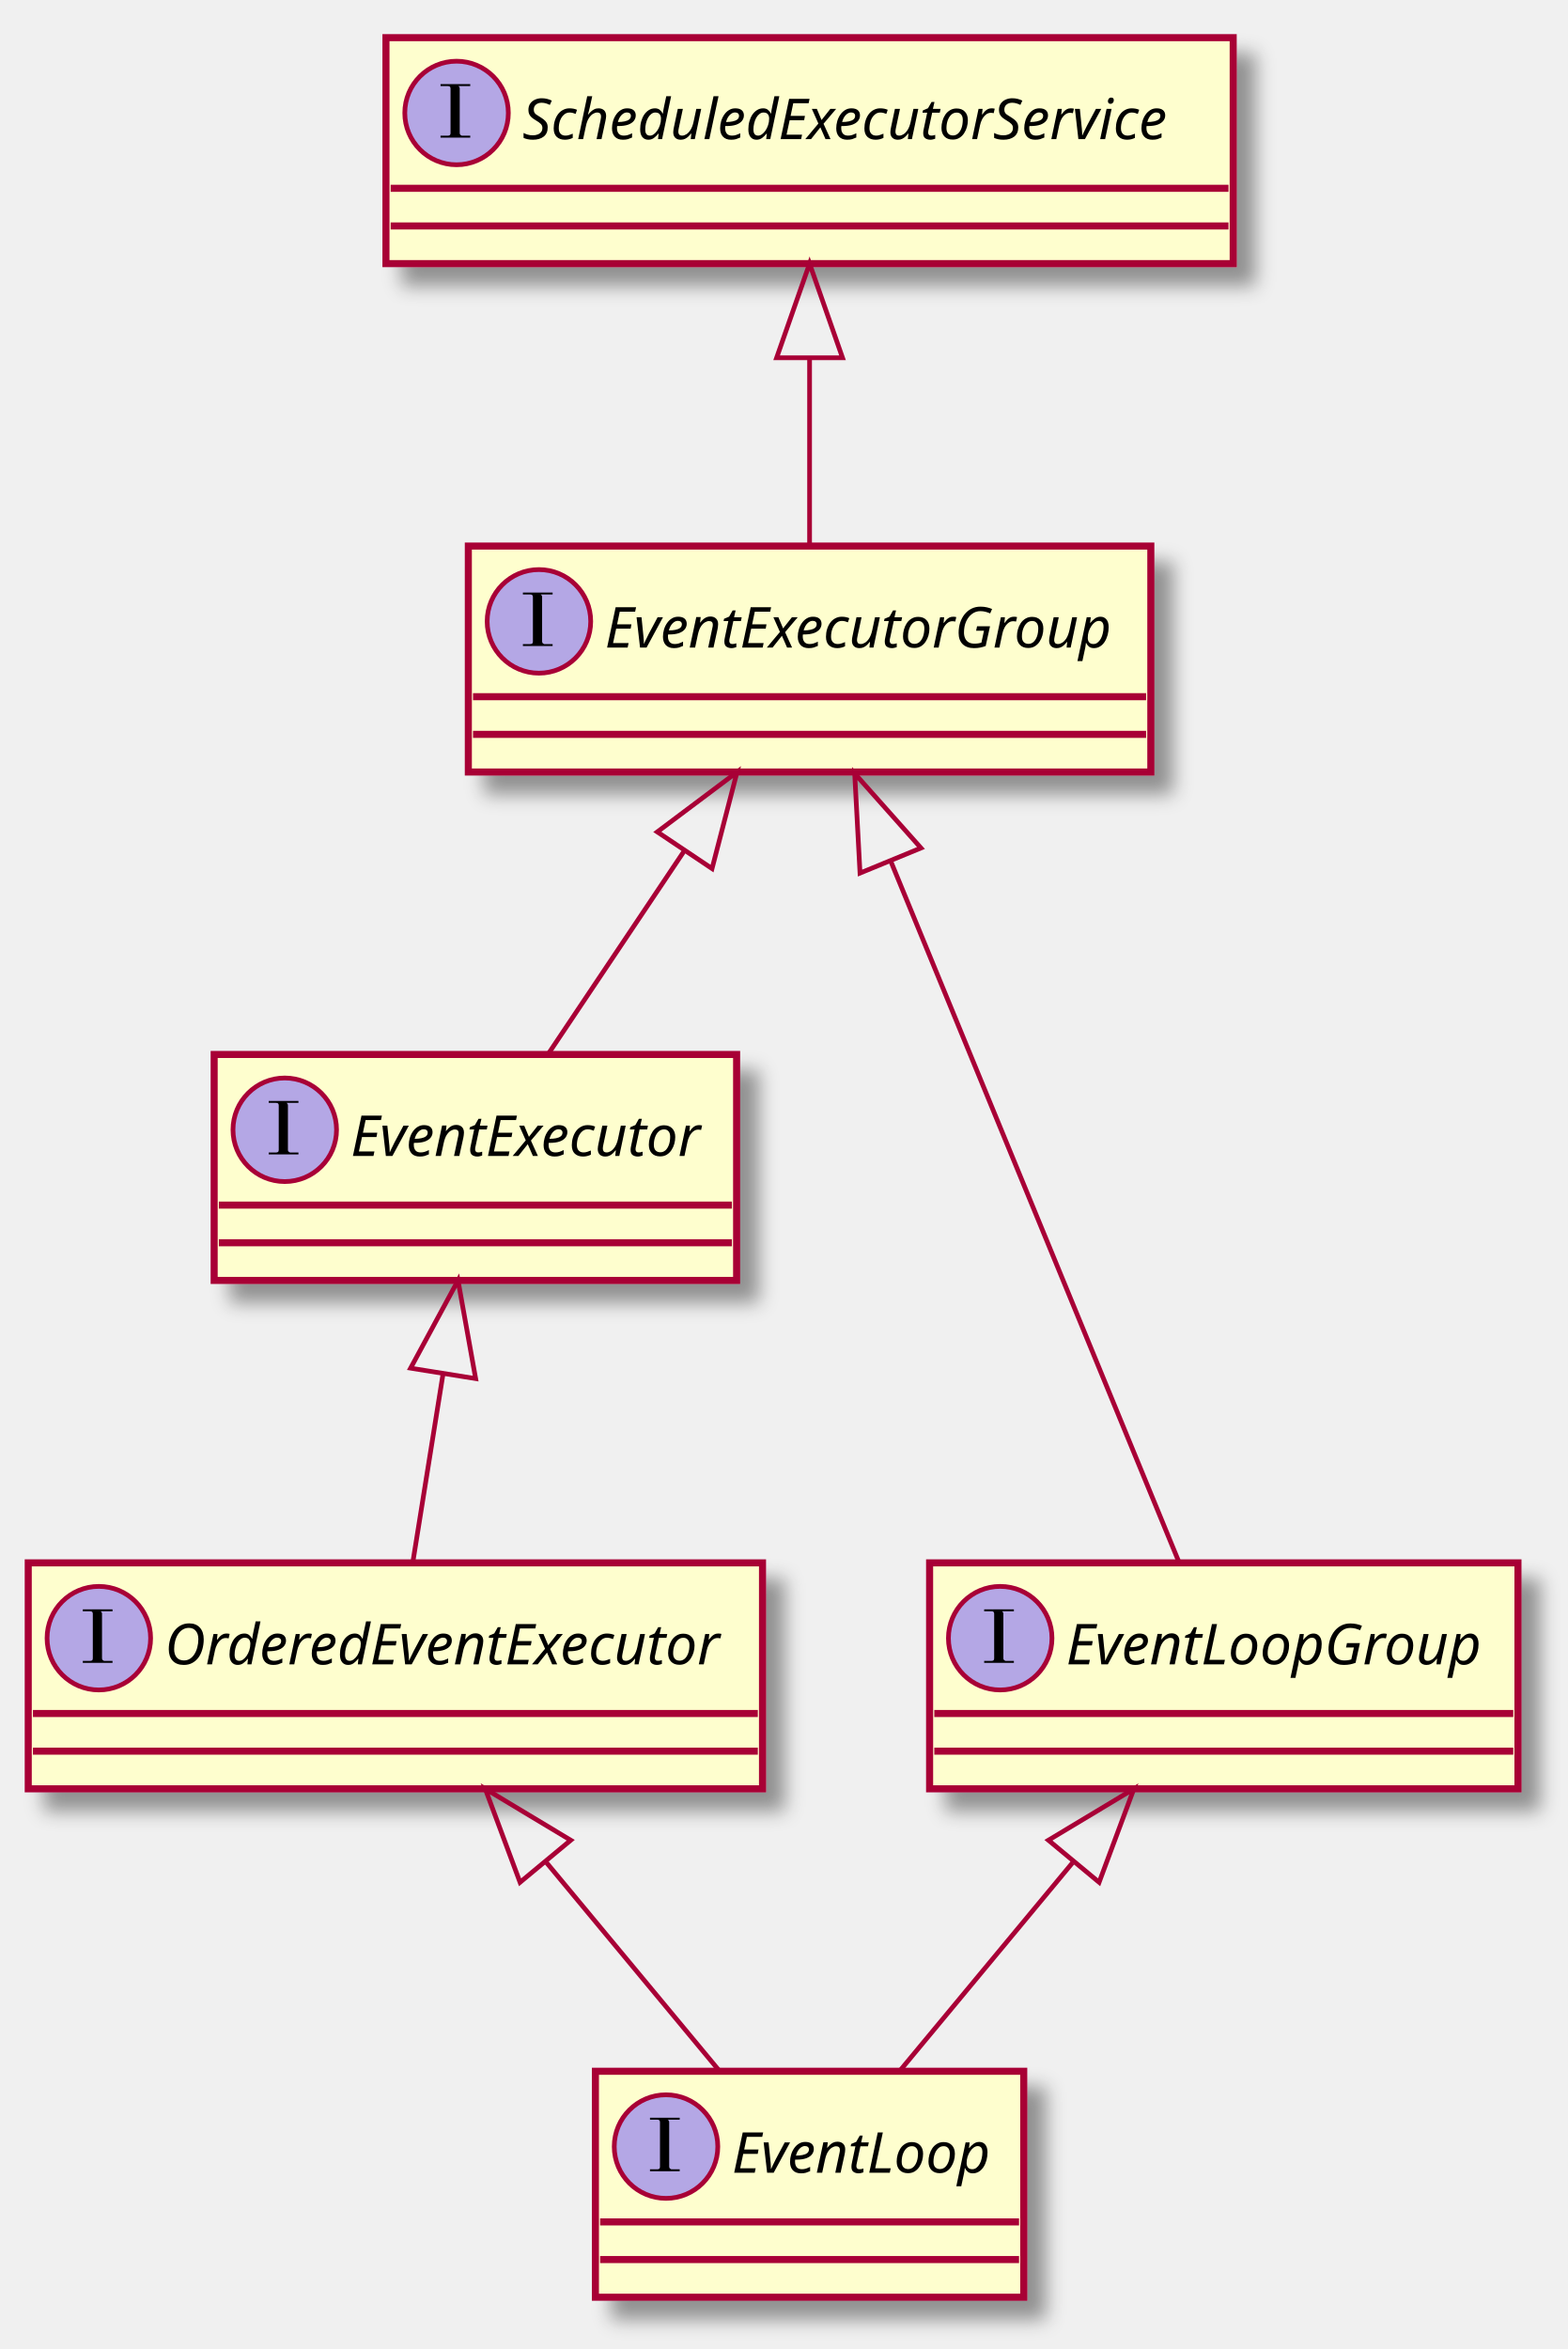
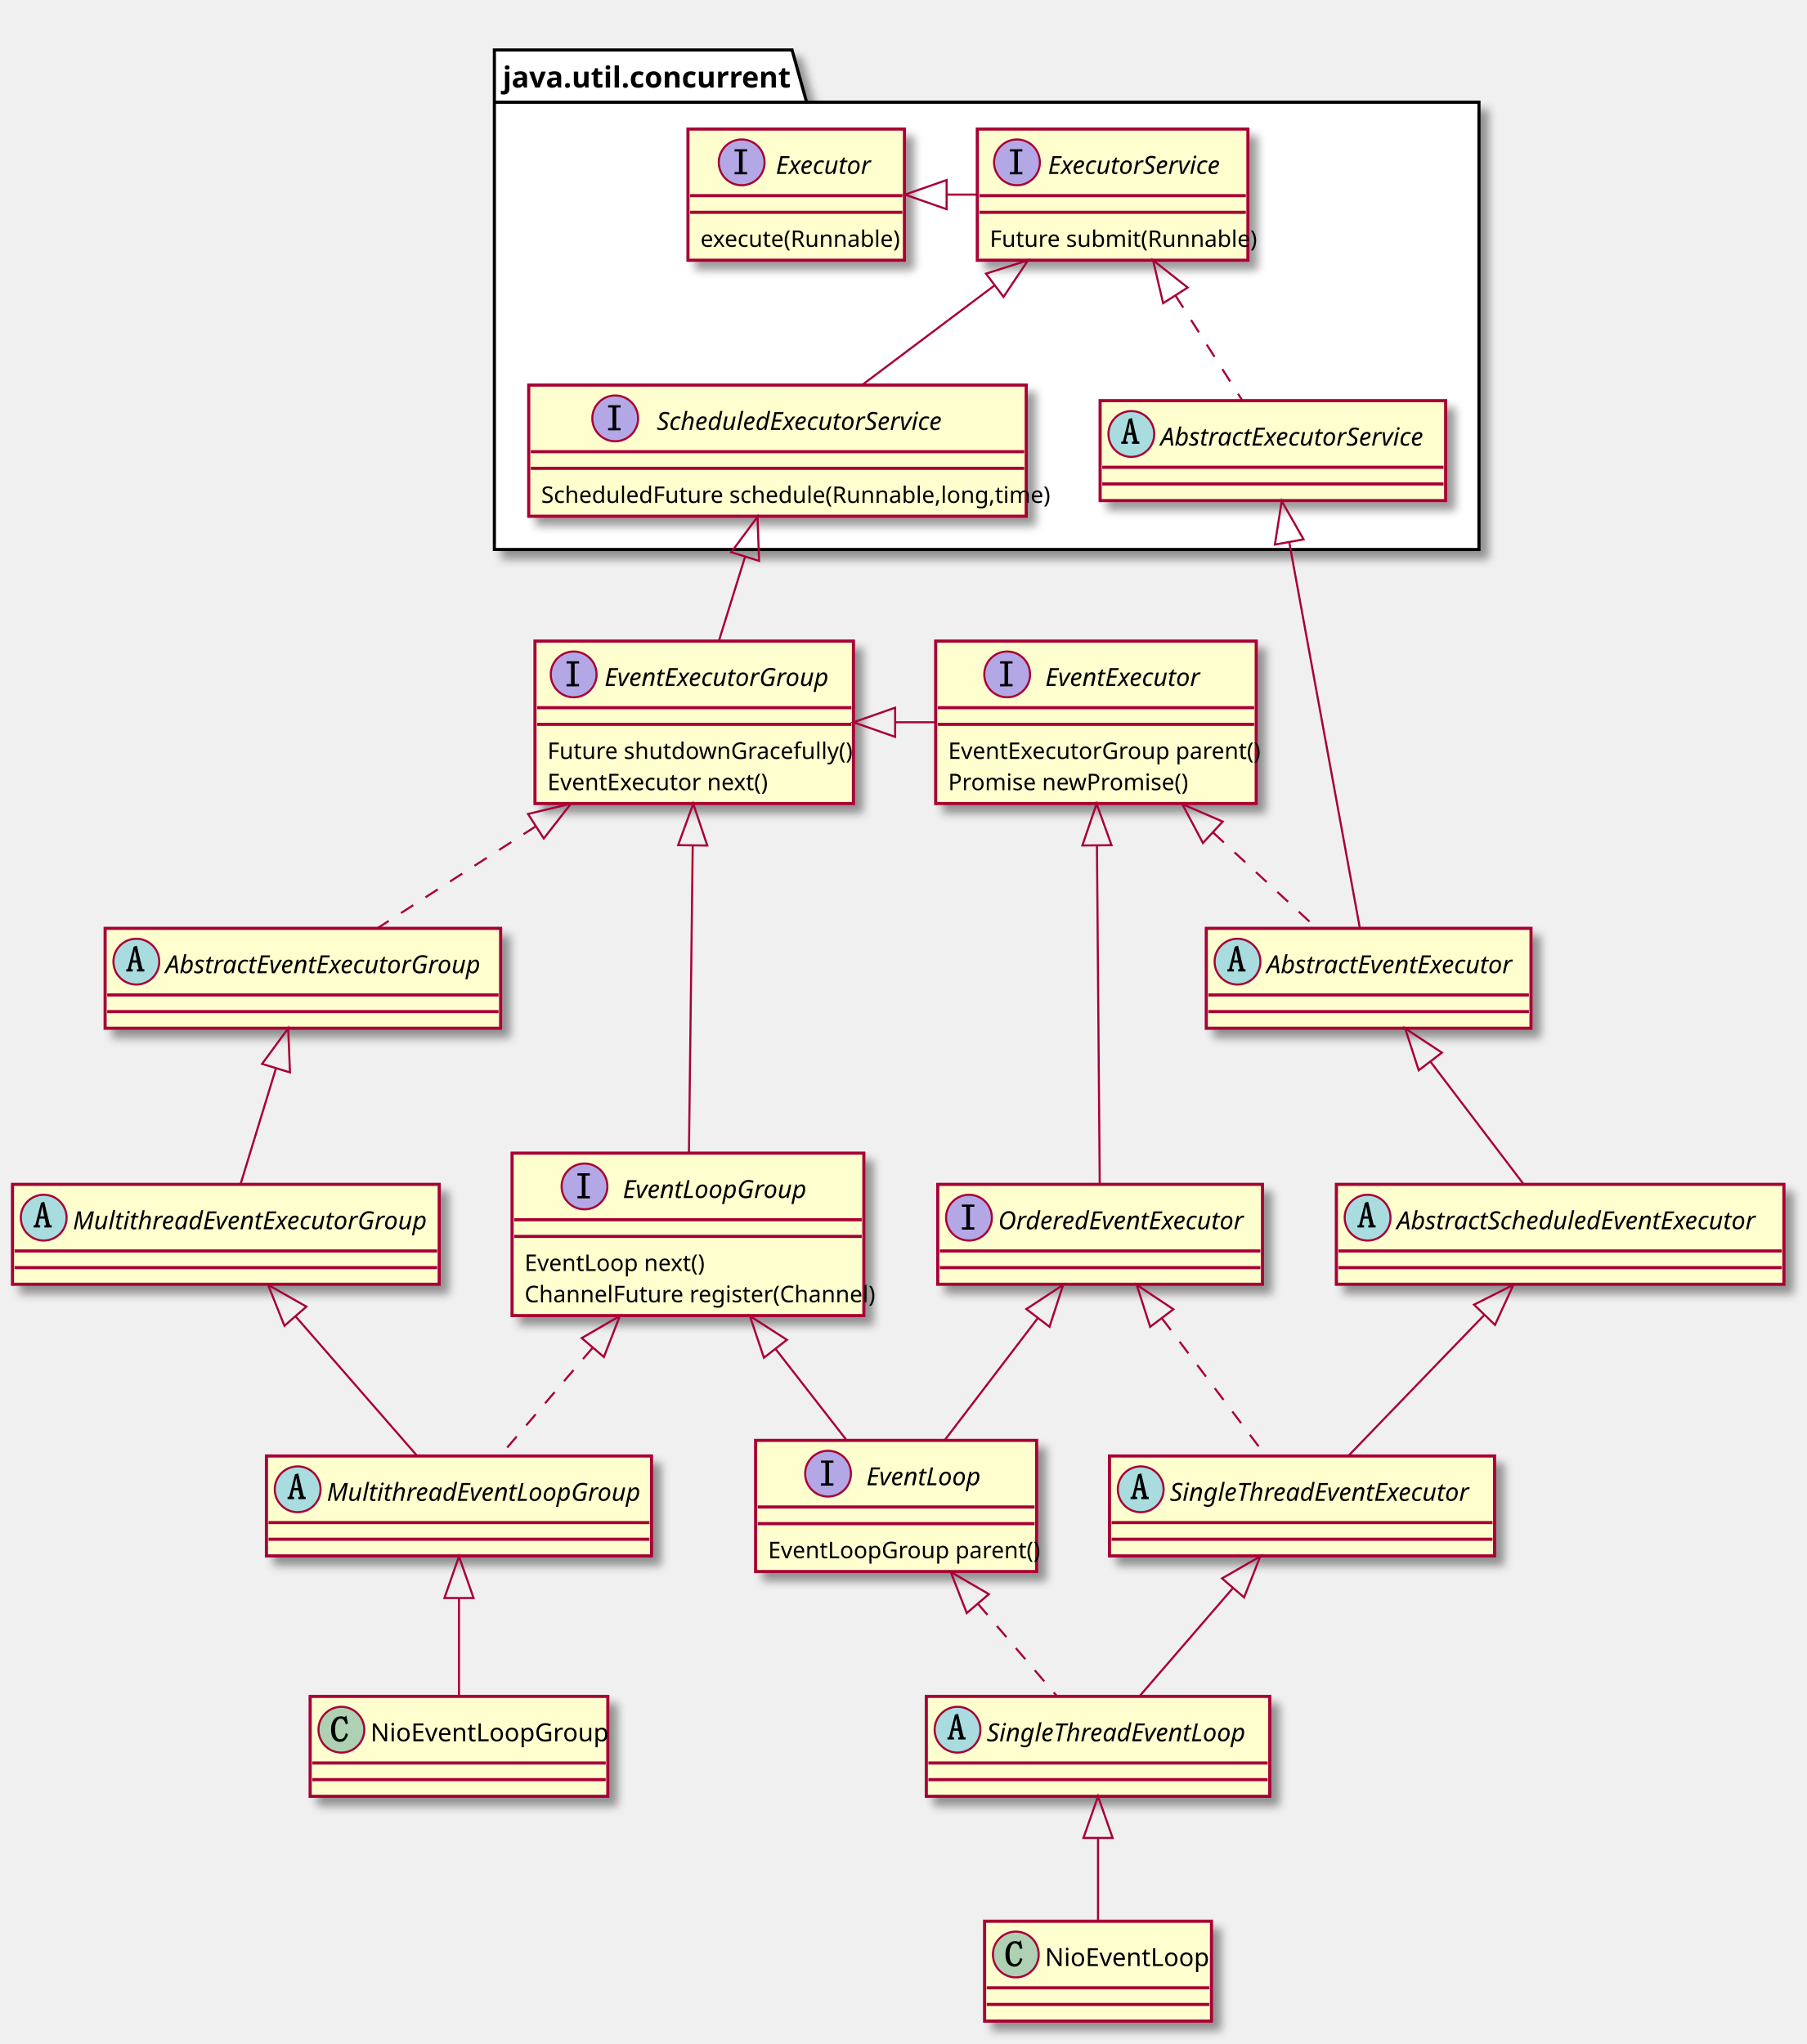
- <svg xmlns="http://www.w3.org/2000/svg" contentScriptType="application/ecmascript" contentStyleType="text/css" height="499px" preserveAspectRatio="none" style="width:333px;height:499px;" version="1.1" viewBox="0 0 333 499" width="333px" zoomAndPan="magnify">
+ <svg xmlns="http://www.w3.org/2000/svg" contentScriptType="application/ecmascript" contentStyleType="text/css" height="982px" preserveAspectRatio="none" style="width:868px;height:982px;" version="1.1" viewBox="0 0 868 982" width="868px" zoomAndPan="magnify">
  <defs>
-     <filter height="300%" id="frb3qi5f6qzwr" width="300%" x="-1" y="-1">
+     <filter height="300%" id="f21s9ns0lba40" width="300%" x="-1" y="-1">
      <feGaussianBlur result="blurOut" stdDeviation="2.0" />
      <feColorMatrix in="blurOut" result="blurOut2" type="matrix" values="0 0 0 0 0 0 0 0 0 0 0 0 0 0 0 0 0 0 .4 0" />
      <feOffset dx="4.0" dy="4.0" in="blurOut2" result="blurOut3" />
      <feBlend in="SourceGraphic" in2="blurOut3" mode="normal" />
    </filter>
  </defs>
  <g>
-     <rect fill="#FEFECE" filter="url(#frb3qi5f6qzwr)" height="48" id="ScheduledExecutorService" style="stroke: #A80036; stroke-width: 1.5;" width="180" x="82" y="8" />
-     <ellipse cx="97" cy="24" fill="#B4A7E5" rx="11" ry="11" style="stroke: #A80036; stroke-width: 1.0;" />
-     <path d="M93.594,18.281 L93.594,17.875 L99.906,17.875 L99.906,18.281 L97.375,18.281 Q97.375,18.281 97.523,18.414 Q97.672,18.547 97.672,18.812 L97.672,28.297 Q97.672,28.562 97.891,28.695 Q98.109,28.828 98.109,28.828 L99.906,28.828 L99.906,29.234 L93.594,29.234 L93.594,28.828 L95.125,28.828 Q95.453,28.828 95.586,28.695 Q95.719,28.562 95.719,28.297 L95.719,18.812 Q95.719,18.547 95.586,18.414 Q95.453,18.281 95.125,18.281 L93.594,18.281 Z " />
-     <text fill="#000000" font-family="sans-serif" font-size="12" font-style="italic" lengthAdjust="spacingAndGlyphs" textLength="148" x="111" y="29.558">ScheduledExecutorService</text>
-     <line style="stroke: #A80036; stroke-width: 1.5;" x1="83" x2="261" y1="40" y2="40" />
-     <line style="stroke: #A80036; stroke-width: 1.5;" x1="83" x2="261" y1="48" y2="48" />
-     <rect fill="#FEFECE" filter="url(#frb3qi5f6qzwr)" height="48" id="EventExecutorGroup" style="stroke: #A80036; stroke-width: 1.5;" width="145" x="99.5" y="116" />
-     <ellipse cx="114.5" cy="132" fill="#B4A7E5" rx="11" ry="11" style="stroke: #A80036; stroke-width: 1.0;" />
-     <path d="M111.094,126.281 L111.094,125.875 L117.406,125.875 L117.406,126.281 L114.875,126.281 Q114.875,126.281 115.023,126.414 Q115.172,126.547 115.172,126.812 L115.172,136.297 Q115.172,136.562 115.391,136.695 Q115.609,136.828 115.609,136.828 L117.406,136.828 L117.406,137.234 L111.094,137.234 L111.094,136.828 L112.625,136.828 Q112.953,136.828 113.086,136.695 Q113.219,136.562 113.219,136.297 L113.219,126.812 Q113.219,126.547 113.086,126.414 Q112.953,126.281 112.625,126.281 L111.094,126.281 Z " />
-     <text fill="#000000" font-family="sans-serif" font-size="12" font-style="italic" lengthAdjust="spacingAndGlyphs" textLength="113" x="128.5" y="137.558">EventExecutorGroup</text>
-     <line style="stroke: #A80036; stroke-width: 1.5;" x1="100.5" x2="243.5" y1="148" y2="148" />
-     <line style="stroke: #A80036; stroke-width: 1.5;" x1="100.5" x2="243.5" y1="156" y2="156" />
-     <rect fill="#FEFECE" filter="url(#frb3qi5f6qzwr)" height="48" id="EventExecutor" style="stroke: #A80036; stroke-width: 1.5;" width="111" x="45.5" y="224" />
-     <ellipse cx="60.5" cy="240" fill="#B4A7E5" rx="11" ry="11" style="stroke: #A80036; stroke-width: 1.0;" />
-     <path d="M57.094,234.281 L57.094,233.875 L63.406,233.875 L63.406,234.281 L60.875,234.281 Q60.875,234.281 61.023,234.414 Q61.172,234.547 61.172,234.812 L61.172,244.297 Q61.172,244.562 61.391,244.695 Q61.609,244.828 61.609,244.828 L63.406,244.828 L63.406,245.234 L57.094,245.234 L57.094,244.828 L58.625,244.828 Q58.953,244.828 59.086,244.695 Q59.219,244.562 59.219,244.297 L59.219,234.812 Q59.219,234.547 59.086,234.414 Q58.953,234.281 58.625,234.281 L57.094,234.281 Z " />
-     <text fill="#000000" font-family="sans-serif" font-size="12" font-style="italic" lengthAdjust="spacingAndGlyphs" textLength="79" x="74.5" y="245.558">EventExecutor</text>
-     <line style="stroke: #A80036; stroke-width: 1.5;" x1="46.5" x2="155.5" y1="256" y2="256" />
-     <line style="stroke: #A80036; stroke-width: 1.5;" x1="46.5" x2="155.5" y1="264" y2="264" />
-     <rect fill="#FEFECE" filter="url(#frb3qi5f6qzwr)" height="48" id="OrderedEventExecutor" style="stroke: #A80036; stroke-width: 1.5;" width="156" x="6" y="332" />
-     <ellipse cx="21" cy="348" fill="#B4A7E5" rx="11" ry="11" style="stroke: #A80036; stroke-width: 1.0;" />
-     <path d="M17.594,342.281 L17.594,341.875 L23.906,341.875 L23.906,342.281 L21.375,342.281 Q21.375,342.281 21.523,342.414 Q21.672,342.547 21.672,342.812 L21.672,352.297 Q21.672,352.562 21.891,352.695 Q22.109,352.828 22.109,352.828 L23.906,352.828 L23.906,353.234 L17.594,353.234 L17.594,352.828 L19.125,352.828 Q19.453,352.828 19.586,352.695 Q19.719,352.562 19.719,352.297 L19.719,342.812 Q19.719,342.547 19.586,342.414 Q19.453,342.281 19.125,342.281 L17.594,342.281 Z " />
-     <text fill="#000000" font-family="sans-serif" font-size="12" font-style="italic" lengthAdjust="spacingAndGlyphs" textLength="124" x="35" y="353.558">OrderedEventExecutor</text>
-     <line style="stroke: #A80036; stroke-width: 1.5;" x1="7" x2="161" y1="364" y2="364" />
-     <line style="stroke: #A80036; stroke-width: 1.5;" x1="7" x2="161" y1="372" y2="372" />
-     <rect fill="#FEFECE" filter="url(#frb3qi5f6qzwr)" height="48" id="EventLoopGroup" style="stroke: #A80036; stroke-width: 1.5;" width="125" x="197.5" y="332" />
-     <ellipse cx="212.5" cy="348" fill="#B4A7E5" rx="11" ry="11" style="stroke: #A80036; stroke-width: 1.0;" />
-     <path d="M209.094,342.281 L209.094,341.875 L215.406,341.875 L215.406,342.281 L212.875,342.281 Q212.875,342.281 213.023,342.414 Q213.172,342.547 213.172,342.812 L213.172,352.297 Q213.172,352.562 213.391,352.695 Q213.609,352.828 213.609,352.828 L215.406,352.828 L215.406,353.234 L209.094,353.234 L209.094,352.828 L210.625,352.828 Q210.953,352.828 211.086,352.695 Q211.219,352.562 211.219,352.297 L211.219,342.812 Q211.219,342.547 211.086,342.414 Q210.953,342.281 210.625,342.281 L209.094,342.281 Z " />
-     <text fill="#000000" font-family="sans-serif" font-size="12" font-style="italic" lengthAdjust="spacingAndGlyphs" textLength="93" x="226.5" y="353.558">EventLoopGroup</text>
-     <line style="stroke: #A80036; stroke-width: 1.5;" x1="198.5" x2="321.5" y1="364" y2="364" />
-     <line style="stroke: #A80036; stroke-width: 1.5;" x1="198.5" x2="321.5" y1="372" y2="372" />
-     <rect fill="#FEFECE" filter="url(#frb3qi5f6qzwr)" height="48" id="EventLoop" style="stroke: #A80036; stroke-width: 1.5;" width="91" x="126.5" y="440" />
-     <ellipse cx="141.5" cy="456" fill="#B4A7E5" rx="11" ry="11" style="stroke: #A80036; stroke-width: 1.0;" />
-     <path d="M138.094,450.281 L138.094,449.875 L144.406,449.875 L144.406,450.281 L141.875,450.281 Q141.875,450.281 142.023,450.414 Q142.172,450.547 142.172,450.812 L142.172,460.297 Q142.172,460.562 142.391,460.695 Q142.609,460.828 142.609,460.828 L144.406,460.828 L144.406,461.234 L138.094,461.234 L138.094,460.828 L139.625,460.828 Q139.953,460.828 140.086,460.695 Q140.219,460.562 140.219,460.297 L140.219,450.812 Q140.219,450.547 140.086,450.414 Q139.953,450.281 139.625,450.281 L138.094,450.281 Z " />
-     <text fill="#000000" font-family="sans-serif" font-size="12" font-style="italic" lengthAdjust="spacingAndGlyphs" textLength="59" x="155.5" y="461.558">EventLoop</text>
-     <line style="stroke: #A80036; stroke-width: 1.5;" x1="127.5" x2="216.5" y1="472" y2="472" />
-     <line style="stroke: #A80036; stroke-width: 1.5;" x1="127.5" x2="216.5" y1="480" y2="480" />
-     <path d="M172,76.024 C172,89.579 172,104.038 172,115.678 " fill="none" id="ScheduledExecutorService&lt;-EventExecutorGroup" style="stroke: #A80036; stroke-width: 1.0;" />
-     <polygon fill="none" points="165,76,172,56,179,76,165,76" style="stroke: #A80036; stroke-width: 1.0;" />
-     <path d="M145.438,180.656 C135.73,195.15 125.068,211.068 116.621,223.678 " fill="none" id="EventExecutorGroup&lt;-EventExecutor" style="stroke: #A80036; stroke-width: 1.0;" />
-     <polygon fill="none" points="139.648,176.722,156.594,164,151.28,184.513,139.648,176.722" style="stroke: #A80036; stroke-width: 1.0;" />
-     <path d="M94.1,292.024 C91.926,305.579 89.607,320.038 87.74,331.678 " fill="none" id="EventExecutor&lt;-OrderedEventExecutor" style="stroke: #A80036; stroke-width: 1.0;" />
-     <polygon fill="none" points="87.232,290.64,97.311,272,101.056,292.857,87.232,290.64" style="stroke: #A80036; stroke-width: 1.0;" />
-     <path d="M189.201,182.83 C207.489,227.304 235.755,296.04 250.427,331.72 " fill="none" id="EventExecutorGroup&lt;-EventLoopGroup" style="stroke: #A80036; stroke-width: 1.0;" />
-     <polygon fill="none" points="182.717,185.469,181.585,164.309,195.665,180.144,182.717,185.469" style="stroke: #A80036; stroke-width: 1.0;" />
-     <path d="M227.87,395.702 C215.628,410.449 202.06,426.791 191.361,439.678 " fill="none" id="EventLoopGroup&lt;-EventLoop" style="stroke: #A80036; stroke-width: 1.0;" />
-     <polygon fill="none" points="222.744,390.917,240.905,380,233.516,399.86,222.744,390.917" style="stroke: #A80036; stroke-width: 1.0;" />
-     <path d="M116.13,395.702 C128.372,410.449 141.94,426.791 152.639,439.678 " fill="none" id="OrderedEventExecutor&lt;-EventLoop" style="stroke: #A80036; stroke-width: 1.0;" />
-     <polygon fill="none" points="110.484,399.86,103.095,380,121.256,390.917,110.484,399.86" style="stroke: #A80036; stroke-width: 1.0;" />
+     <polygon fill="#FFFFFF" filter="url(#f21s9ns0lba40)" points="237.5,24,380.5,24,387.5,49.12,710.5,49.12,710.5,264,237.5,264,237.5,24" style="stroke: #000000; stroke-width: 1.5;" />
+     <line style="stroke: #000000; stroke-width: 1.5;" x1="237.5" x2="387.5" y1="49.12" y2="49.12" />
+     <text fill="#000000" font-family="sans-serif" font-size="14" font-weight="bold" lengthAdjust="spacingAndGlyphs" textLength="137" x="241.5" y="42.044">java.util.concurrent</text>
+     <rect fill="#FEFECE" filter="url(#f21s9ns0lba40)" height="63.023" id="java.util.concurrent.Executor" style="stroke: #A80036; stroke-width: 1.5;" width="104" x="330.5" y="62" />
+     <ellipse cx="356.3" cy="78" fill="#B4A7E5" rx="11" ry="11" style="stroke: #A80036; stroke-width: 1.0;" />
+     <path d="M352.894,72.781 L352.894,71.688 L358.894,71.688 L358.894,72.781 L357.019,72.781 Q356.878,72.781 356.816,72.828 Q356.769,72.859 356.769,72.969 L356.769,82.453 Q356.769,82.562 356.816,82.609 Q356.878,82.641 357.019,82.641 L358.894,82.641 L358.894,83.734 L352.894,83.734 L352.894,82.641 L354.769,82.641 Q354.956,82.641 354.988,82.609 Q355.019,82.578 355.019,82.453 L355.019,72.969 Q355.019,72.844 354.988,72.812 Q354.956,72.781 354.769,72.781 L352.894,72.781 Z " />
+     <text fill="#000000" font-family="sans-serif" font-size="12" font-style="italic" lengthAdjust="spacingAndGlyphs" textLength="48" x="372.7" y="83.558">Executor</text>
+     <line style="stroke: #A80036; stroke-width: 1.5;" x1="331.5" x2="433.5" y1="94" y2="94" />
+     <line style="stroke: #A80036; stroke-width: 1.5;" x1="331.5" x2="433.5" y1="102" y2="102" />
+     <text fill="#000000" font-family="sans-serif" font-size="11" lengthAdjust="spacingAndGlyphs" textLength="92" x="336.5" y="118.606">execute(Runnable)</text>
+     <rect fill="#FEFECE" filter="url(#f21s9ns0lba40)" height="63.023" id="java.util.concurrent.ExecutorService" style="stroke: #A80036; stroke-width: 1.5;" width="130" x="469.5" y="62" />
+     <ellipse cx="488.55" cy="78" fill="#B4A7E5" rx="11" ry="11" style="stroke: #A80036; stroke-width: 1.0;" />
+     <path d="M485.144,72.781 L485.144,71.688 L491.144,71.688 L491.144,72.781 L489.269,72.781 Q489.128,72.781 489.066,72.828 Q489.019,72.859 489.019,72.969 L489.019,82.453 Q489.019,82.562 489.066,82.609 Q489.128,82.641 489.269,82.641 L491.144,82.641 L491.144,83.734 L485.144,83.734 L485.144,82.641 L487.019,82.641 Q487.206,82.641 487.238,82.609 Q487.269,82.578 487.269,82.453 L487.269,72.969 Q487.269,72.844 487.238,72.812 Q487.206,72.781 487.019,72.781 L485.144,72.781 Z " />
+     <text fill="#000000" font-family="sans-serif" font-size="12" font-style="italic" lengthAdjust="spacingAndGlyphs" textLength="89" x="503.45" y="83.558">ExecutorService</text>
+     <line style="stroke: #A80036; stroke-width: 1.5;" x1="470.5" x2="598.5" y1="94" y2="94" />
+     <line style="stroke: #A80036; stroke-width: 1.5;" x1="470.5" x2="598.5" y1="102" y2="102" />
+     <text fill="#000000" font-family="sans-serif" font-size="11" lengthAdjust="spacingAndGlyphs" textLength="118" x="475.5" y="118.606">Future submit(Runnable)</text>
+     <rect fill="#FEFECE" filter="url(#f21s9ns0lba40)" height="63.023" id="java.util.concurrent.ScheduledExecutorService" style="stroke: #A80036; stroke-width: 1.5;" width="239" x="254" y="185" />
+     <ellipse cx="295.55" cy="201" fill="#B4A7E5" rx="11" ry="11" style="stroke: #A80036; stroke-width: 1.0;" />
+     <path d="M292.144,195.781 L292.144,194.688 L298.144,194.688 L298.144,195.781 L296.269,195.781 Q296.128,195.781 296.066,195.828 Q296.019,195.859 296.019,195.969 L296.019,205.453 Q296.019,205.562 296.066,205.609 Q296.128,205.641 296.269,205.641 L298.144,205.641 L298.144,206.734 L292.144,206.734 L292.144,205.641 L294.019,205.641 Q294.206,205.641 294.238,205.609 Q294.269,205.578 294.269,205.453 L294.269,195.969 Q294.269,195.844 294.238,195.812 Q294.206,195.781 294.019,195.781 L292.144,195.781 Z " />
+     <text fill="#000000" font-family="sans-serif" font-size="12" font-style="italic" lengthAdjust="spacingAndGlyphs" textLength="148" x="315.45" y="206.558">ScheduledExecutorService</text>
+     <line style="stroke: #A80036; stroke-width: 1.5;" x1="255" x2="492" y1="217" y2="217" />
+     <line style="stroke: #A80036; stroke-width: 1.5;" x1="255" x2="492" y1="225" y2="225" />
+     <text fill="#000000" font-family="sans-serif" font-size="11" lengthAdjust="spacingAndGlyphs" textLength="227" x="260" y="241.606">ScheduledFuture schedule(Runnable,long,time)</text>
+     <rect fill="#FEFECE" filter="url(#f21s9ns0lba40)" height="48" id="java.util.concurrent.AbstractExecutorService" style="stroke: #A80036; stroke-width: 1.5;" width="166" x="528.5" y="192.5" />
+     <ellipse cx="543.5" cy="208.5" fill="#A9DCDF" rx="11" ry="11" style="stroke: #A80036; stroke-width: 1.0;" />
+     <path d="M543.938,208.984 L541.5,208.984 L540.984,211.219 Q540.922,211.531 540.922,211.688 Q540.922,211.891 540.969,212.016 Q541.016,212.141 541.234,212.141 L541.781,212.141 L541.781,213.234 L538.641,213.234 L538.641,212.141 L539.172,212.141 Q539.312,212.141 539.422,212.062 Q539.531,211.969 539.562,211.703 L542.219,201.328 L543.75,200.828 L546.344,211.672 Q546.453,211.953 546.562,212.047 Q546.672,212.141 546.812,212.141 L547.359,212.141 L547.359,213.234 L543.812,213.234 L543.812,212.141 L544.422,212.141 Q544.594,212.141 544.594,212.125 Q544.609,212.094 544.609,212.031 Q544.609,211.812 544.562,211.656 L543.938,208.984 Z M539.359,212.828 L539.359,212.828 Z M540.031,212.828 L540.031,212.828 Z M544.75,212.828 L544.75,212.828 Z M545.875,212.828 L545.875,212.828 Z M542.766,202.812 L542.828,202.812 L541.812,207.891 L543.719,207.891 L542.766,202.812 Z " />
+     <text fill="#000000" font-family="sans-serif" font-size="12" font-style="italic" lengthAdjust="spacingAndGlyphs" textLength="134" x="557.5" y="214.058">AbstractExecutorService</text>
+     <line style="stroke: #A80036; stroke-width: 1.5;" x1="529.5" x2="693.5" y1="224.5" y2="224.5" />
+     <line style="stroke: #A80036; stroke-width: 1.5;" x1="529.5" x2="693.5" y1="232.5" y2="232.5" />
+     <rect fill="#FEFECE" filter="url(#f21s9ns0lba40)" height="78.046" id="EventExecutorGroup" style="stroke: #A80036; stroke-width: 1.5;" width="153" x="257" y="308" />
+     <ellipse cx="275.6" cy="324" fill="#B4A7E5" rx="11" ry="11" style="stroke: #A80036; stroke-width: 1.0;" />
+     <path d="M272.194,318.781 L272.194,317.688 L278.194,317.688 L278.194,318.781 L276.319,318.781 Q276.178,318.781 276.116,318.828 Q276.069,318.859 276.069,318.969 L276.069,328.453 Q276.069,328.562 276.116,328.609 Q276.178,328.641 276.319,328.641 L278.194,328.641 L278.194,329.734 L272.194,329.734 L272.194,328.641 L274.069,328.641 Q274.256,328.641 274.288,328.609 Q274.319,328.578 274.319,328.453 L274.319,318.969 Q274.319,318.844 274.288,318.812 Q274.256,318.781 274.069,318.781 L272.194,318.781 Z " />
+     <text fill="#000000" font-family="sans-serif" font-size="12" font-style="italic" lengthAdjust="spacingAndGlyphs" textLength="113" x="290.4" y="329.558">EventExecutorGroup</text>
+     <line style="stroke: #A80036; stroke-width: 1.5;" x1="258" x2="409" y1="340" y2="340" />
+     <line style="stroke: #A80036; stroke-width: 1.5;" x1="258" x2="409" y1="348" y2="348" />
+     <text fill="#000000" font-family="sans-serif" font-size="11" lengthAdjust="spacingAndGlyphs" textLength="141" x="263" y="364.606">Future shutdownGracefully()</text>
+     <text fill="#000000" font-family="sans-serif" font-size="11" lengthAdjust="spacingAndGlyphs" textLength="102" x="263" y="379.629">EventExecutor next()</text>
+     <rect fill="#FEFECE" filter="url(#f21s9ns0lba40)" height="78.046" id="EventExecutor" style="stroke: #A80036; stroke-width: 1.5;" width="154" x="449.5" y="308" />
+     <ellipse cx="483.85" cy="324" fill="#B4A7E5" rx="11" ry="11" style="stroke: #A80036; stroke-width: 1.0;" />
+     <path d="M480.444,318.781 L480.444,317.688 L486.444,317.688 L486.444,318.781 L484.569,318.781 Q484.428,318.781 484.366,318.828 Q484.319,318.859 484.319,318.969 L484.319,328.453 Q484.319,328.562 484.366,328.609 Q484.428,328.641 484.569,328.641 L486.444,328.641 L486.444,329.734 L480.444,329.734 L480.444,328.641 L482.319,328.641 Q482.506,328.641 482.538,328.609 Q482.569,328.578 482.569,328.453 L482.569,318.969 Q482.569,318.844 482.538,318.812 Q482.506,318.781 482.319,318.781 L480.444,318.781 Z " />
+     <text fill="#000000" font-family="sans-serif" font-size="12" font-style="italic" lengthAdjust="spacingAndGlyphs" textLength="79" x="502.15" y="329.558">EventExecutor</text>
+     <line style="stroke: #A80036; stroke-width: 1.5;" x1="450.5" x2="602.5" y1="340" y2="340" />
+     <line style="stroke: #A80036; stroke-width: 1.5;" x1="450.5" x2="602.5" y1="348" y2="348" />
+     <text fill="#000000" font-family="sans-serif" font-size="11" lengthAdjust="spacingAndGlyphs" textLength="142" x="455.5" y="364.606">EventExecutorGroup parent()</text>
+     <text fill="#000000" font-family="sans-serif" font-size="11" lengthAdjust="spacingAndGlyphs" textLength="109" x="455.5" y="379.629">Promise newPromise()</text>
+     <rect fill="#FEFECE" filter="url(#f21s9ns0lba40)" height="48" id="OrderedEventExecutor" style="stroke: #A80036; stroke-width: 1.5;" width="156" x="450.5" y="569" />
+     <ellipse cx="465.5" cy="585" fill="#B4A7E5" rx="11" ry="11" style="stroke: #A80036; stroke-width: 1.0;" />
+     <path d="M462.094,579.781 L462.094,578.688 L468.094,578.688 L468.094,579.781 L466.219,579.781 Q466.078,579.781 466.016,579.828 Q465.969,579.859 465.969,579.969 L465.969,589.453 Q465.969,589.562 466.016,589.609 Q466.078,589.641 466.219,589.641 L468.094,589.641 L468.094,590.734 L462.094,590.734 L462.094,589.641 L463.969,589.641 Q464.156,589.641 464.188,589.609 Q464.219,589.578 464.219,589.453 L464.219,579.969 Q464.219,579.844 464.188,579.812 Q464.156,579.781 463.969,579.781 L462.094,579.781 Z " />
+     <text fill="#000000" font-family="sans-serif" font-size="12" font-style="italic" lengthAdjust="spacingAndGlyphs" textLength="124" x="479.5" y="590.558">OrderedEventExecutor</text>
+     <line style="stroke: #A80036; stroke-width: 1.5;" x1="451.5" x2="605.5" y1="601" y2="601" />
+     <line style="stroke: #A80036; stroke-width: 1.5;" x1="451.5" x2="605.5" y1="609" y2="609" />
+     <rect fill="#FEFECE" filter="url(#f21s9ns0lba40)" height="78.046" id="EventLoopGroup" style="stroke: #A80036; stroke-width: 1.5;" width="169" x="246" y="554" />
+     <ellipse cx="280.8" cy="570" fill="#B4A7E5" rx="11" ry="11" style="stroke: #A80036; stroke-width: 1.0;" />
+     <path d="M277.394,564.781 L277.394,563.688 L283.394,563.688 L283.394,564.781 L281.519,564.781 Q281.378,564.781 281.316,564.828 Q281.269,564.859 281.269,564.969 L281.269,574.453 Q281.269,574.562 281.316,574.609 Q281.378,574.641 281.519,574.641 L283.394,574.641 L283.394,575.734 L277.394,575.734 L277.394,574.641 L279.269,574.641 Q279.456,574.641 279.488,574.609 Q279.519,574.578 279.519,574.453 L279.519,564.969 Q279.519,564.844 279.488,564.812 Q279.456,564.781 279.269,564.781 L277.394,564.781 Z " />
+     <text fill="#000000" font-family="sans-serif" font-size="12" font-style="italic" lengthAdjust="spacingAndGlyphs" textLength="93" x="299.2" y="575.558">EventLoopGroup</text>
+     <line style="stroke: #A80036; stroke-width: 1.5;" x1="247" x2="414" y1="586" y2="586" />
+     <line style="stroke: #A80036; stroke-width: 1.5;" x1="247" x2="414" y1="594" y2="594" />
+     <text fill="#000000" font-family="sans-serif" font-size="11" lengthAdjust="spacingAndGlyphs" textLength="83" x="252" y="610.606">EventLoop next()</text>
+     <text fill="#000000" font-family="sans-serif" font-size="11" lengthAdjust="spacingAndGlyphs" textLength="157" x="252" y="625.629">ChannelFuture register(Channel)</text>
+     <rect fill="#FEFECE" filter="url(#f21s9ns0lba40)" height="63.023" id="EventLoop" style="stroke: #A80036; stroke-width: 1.5;" width="135" x="363" y="692" />
+     <ellipse cx="397.8" cy="708" fill="#B4A7E5" rx="11" ry="11" style="stroke: #A80036; stroke-width: 1.0;" />
+     <path d="M394.394,702.781 L394.394,701.688 L400.394,701.688 L400.394,702.781 L398.519,702.781 Q398.378,702.781 398.316,702.828 Q398.269,702.859 398.269,702.969 L398.269,712.453 Q398.269,712.562 398.316,712.609 Q398.378,712.641 398.519,712.641 L400.394,712.641 L400.394,713.734 L394.394,713.734 L394.394,712.641 L396.269,712.641 Q396.456,712.641 396.488,712.609 Q396.519,712.578 396.519,712.453 L396.519,702.969 Q396.519,702.844 396.488,702.812 Q396.456,702.781 396.269,702.781 L394.394,702.781 Z " />
+     <text fill="#000000" font-family="sans-serif" font-size="12" font-style="italic" lengthAdjust="spacingAndGlyphs" textLength="59" x="416.2" y="713.558">EventLoop</text>
+     <line style="stroke: #A80036; stroke-width: 1.5;" x1="364" x2="497" y1="724" y2="724" />
+     <line style="stroke: #A80036; stroke-width: 1.5;" x1="364" x2="497" y1="732" y2="732" />
+     <text fill="#000000" font-family="sans-serif" font-size="11" lengthAdjust="spacingAndGlyphs" textLength="123" x="369" y="748.606">EventLoopGroup parent()</text>
+     <rect fill="#FEFECE" filter="url(#f21s9ns0lba40)" height="48" id="NioEventLoop" style="stroke: #A80036; stroke-width: 1.5;" width="109" x="473" y="923" />
+     <ellipse cx="488" cy="939" fill="#ADD1B2" rx="11" ry="11" style="stroke: #A80036; stroke-width: 1.0;" />
+     <path d="M487.422,944.859 Q485.391,944.859 484.203,943.359 Q483.031,941.859 483.031,938.75 Q483.031,936.109 484.281,934.344 Q485.531,932.562 487.688,932.562 Q488.203,932.562 488.734,932.703 Q489.172,932.891 489.422,932.891 Q489.609,932.891 489.703,932.859 Q489.797,932.812 490.344,932.094 L491.156,936.062 L490.109,936.375 Q489.656,934.875 489.062,934.297 Q488.484,933.703 487.562,933.703 Q486.391,933.703 485.688,935.109 Q484.984,936.5 484.984,938.672 Q484.984,941.062 485.578,942.328 Q486.188,943.578 487.5,943.578 Q488.422,943.578 489.094,942.906 Q489.766,942.219 490.094,940.641 L491.141,941.141 Q490.734,942.906 489.75,943.891 Q488.766,944.859 487.422,944.859 Z " />
+     <text fill="#000000" font-family="sans-serif" font-size="12" lengthAdjust="spacingAndGlyphs" textLength="77" x="502" y="944.558">NioEventLoop</text>
+     <line style="stroke: #A80036; stroke-width: 1.5;" x1="474" x2="581" y1="955" y2="955" />
+     <line style="stroke: #A80036; stroke-width: 1.5;" x1="474" x2="581" y1="963" y2="963" />
+     <rect fill="#FEFECE" filter="url(#f21s9ns0lba40)" height="48" id="SingleThreadEventLoop" style="stroke: #A80036; stroke-width: 1.5;" width="165" x="445" y="815" />
+     <ellipse cx="460" cy="831" fill="#A9DCDF" rx="11" ry="11" style="stroke: #A80036; stroke-width: 1.0;" />
+     <path d="M460.438,831.484 L458,831.484 L457.484,833.719 Q457.422,834.031 457.422,834.188 Q457.422,834.391 457.469,834.516 Q457.516,834.641 457.734,834.641 L458.281,834.641 L458.281,835.734 L455.141,835.734 L455.141,834.641 L455.672,834.641 Q455.812,834.641 455.922,834.562 Q456.031,834.469 456.062,834.203 L458.719,823.828 L460.25,823.328 L462.844,834.172 Q462.953,834.453 463.062,834.547 Q463.172,834.641 463.312,834.641 L463.859,834.641 L463.859,835.734 L460.312,835.734 L460.312,834.641 L460.922,834.641 Q461.094,834.641 461.094,834.625 Q461.109,834.594 461.109,834.531 Q461.109,834.312 461.062,834.156 L460.438,831.484 Z M455.859,835.328 L455.859,835.328 Z M456.531,835.328 L456.531,835.328 Z M461.25,835.328 L461.25,835.328 Z M462.375,835.328 L462.375,835.328 Z M459.266,825.312 L459.328,825.312 L458.312,830.391 L460.219,830.391 L459.266,825.312 Z " />
+     <text fill="#000000" font-family="sans-serif" font-size="12" font-style="italic" lengthAdjust="spacingAndGlyphs" textLength="133" x="474" y="836.558">SingleThreadEventLoop</text>
+     <line style="stroke: #A80036; stroke-width: 1.5;" x1="446" x2="609" y1="847" y2="847" />
+     <line style="stroke: #A80036; stroke-width: 1.5;" x1="446" x2="609" y1="855" y2="855" />
+     <rect fill="#FEFECE" filter="url(#f21s9ns0lba40)" height="48" id="SingleThreadEventExecutor" style="stroke: #A80036; stroke-width: 1.5;" width="185" x="533" y="699.5" />
+     <ellipse cx="548" cy="715.5" fill="#A9DCDF" rx="11" ry="11" style="stroke: #A80036; stroke-width: 1.0;" />
+     <path d="M548.438,715.984 L546,715.984 L545.484,718.219 Q545.422,718.531 545.422,718.688 Q545.422,718.891 545.469,719.016 Q545.516,719.141 545.734,719.141 L546.281,719.141 L546.281,720.234 L543.141,720.234 L543.141,719.141 L543.672,719.141 Q543.812,719.141 543.922,719.062 Q544.031,718.969 544.062,718.703 L546.719,708.328 L548.25,707.828 L550.844,718.672 Q550.953,718.953 551.062,719.047 Q551.172,719.141 551.312,719.141 L551.859,719.141 L551.859,720.234 L548.312,720.234 L548.312,719.141 L548.922,719.141 Q549.094,719.141 549.094,719.125 Q549.109,719.094 549.109,719.031 Q549.109,718.812 549.062,718.656 L548.438,715.984 Z M543.859,719.828 L543.859,719.828 Z M544.531,719.828 L544.531,719.828 Z M549.25,719.828 L549.25,719.828 Z M550.375,719.828 L550.375,719.828 Z M547.266,709.812 L547.328,709.812 L546.312,714.891 L548.219,714.891 L547.266,709.812 Z " />
+     <text fill="#000000" font-family="sans-serif" font-size="12" font-style="italic" lengthAdjust="spacingAndGlyphs" textLength="153" x="562" y="721.058">SingleThreadEventExecutor</text>
+     <line style="stroke: #A80036; stroke-width: 1.5;" x1="534" x2="717" y1="731.5" y2="731.5" />
+     <line style="stroke: #A80036; stroke-width: 1.5;" x1="534" x2="717" y1="739.5" y2="739.5" />
+     <rect fill="#FEFECE" filter="url(#f21s9ns0lba40)" height="48" id="AbstractScheduledEventExecutor" style="stroke: #A80036; stroke-width: 1.5;" width="215" x="642" y="569" />
+     <ellipse cx="657" cy="585" fill="#A9DCDF" rx="11" ry="11" style="stroke: #A80036; stroke-width: 1.0;" />
+     <path d="M657.438,585.484 L655,585.484 L654.484,587.719 Q654.422,588.031 654.422,588.188 Q654.422,588.391 654.469,588.516 Q654.516,588.641 654.734,588.641 L655.281,588.641 L655.281,589.734 L652.141,589.734 L652.141,588.641 L652.672,588.641 Q652.812,588.641 652.922,588.562 Q653.031,588.469 653.062,588.203 L655.719,577.828 L657.25,577.328 L659.844,588.172 Q659.953,588.453 660.062,588.547 Q660.172,588.641 660.312,588.641 L660.859,588.641 L660.859,589.734 L657.312,589.734 L657.312,588.641 L657.922,588.641 Q658.094,588.641 658.094,588.625 Q658.109,588.594 658.109,588.531 Q658.109,588.312 658.062,588.156 L657.438,585.484 Z M652.859,589.328 L652.859,589.328 Z M653.531,589.328 L653.531,589.328 Z M658.25,589.328 L658.25,589.328 Z M659.375,589.328 L659.375,589.328 Z M656.266,579.312 L656.328,579.312 L655.312,584.391 L657.219,584.391 L656.266,579.312 Z " />
+     <text fill="#000000" font-family="sans-serif" font-size="12" font-style="italic" lengthAdjust="spacingAndGlyphs" textLength="183" x="671" y="590.558">AbstractScheduledEventExecutor</text>
+     <line style="stroke: #A80036; stroke-width: 1.5;" x1="643" x2="856" y1="601" y2="601" />
+     <line style="stroke: #A80036; stroke-width: 1.5;" x1="643" x2="856" y1="609" y2="609" />
+     <rect fill="#FEFECE" filter="url(#f21s9ns0lba40)" height="48" id="AbstractEventExecutor" style="stroke: #A80036; stroke-width: 1.5;" width="156" x="579.5" y="446" />
+     <ellipse cx="594.5" cy="462" fill="#A9DCDF" rx="11" ry="11" style="stroke: #A80036; stroke-width: 1.0;" />
+     <path d="M594.938,462.484 L592.5,462.484 L591.984,464.719 Q591.922,465.031 591.922,465.188 Q591.922,465.391 591.969,465.516 Q592.016,465.641 592.234,465.641 L592.781,465.641 L592.781,466.734 L589.641,466.734 L589.641,465.641 L590.172,465.641 Q590.312,465.641 590.422,465.562 Q590.531,465.469 590.562,465.203 L593.219,454.828 L594.75,454.328 L597.344,465.172 Q597.453,465.453 597.562,465.547 Q597.672,465.641 597.812,465.641 L598.359,465.641 L598.359,466.734 L594.812,466.734 L594.812,465.641 L595.422,465.641 Q595.594,465.641 595.594,465.625 Q595.609,465.594 595.609,465.531 Q595.609,465.312 595.562,465.156 L594.938,462.484 Z M590.359,466.328 L590.359,466.328 Z M591.031,466.328 L591.031,466.328 Z M595.75,466.328 L595.75,466.328 Z M596.875,466.328 L596.875,466.328 Z M593.766,456.312 L593.828,456.312 L592.812,461.391 L594.719,461.391 L593.766,456.312 Z " />
+     <text fill="#000000" font-family="sans-serif" font-size="12" font-style="italic" lengthAdjust="spacingAndGlyphs" textLength="124" x="608.5" y="467.558">AbstractEventExecutor</text>
+     <line style="stroke: #A80036; stroke-width: 1.5;" x1="580.5" x2="734.5" y1="478" y2="478" />
+     <line style="stroke: #A80036; stroke-width: 1.5;" x1="580.5" x2="734.5" y1="486" y2="486" />
+     <rect fill="#FEFECE" filter="url(#f21s9ns0lba40)" height="48" id="NioEventLoopGroup" style="stroke: #A80036; stroke-width: 1.5;" width="143" x="149" y="815" />
+     <ellipse cx="164" cy="831" fill="#ADD1B2" rx="11" ry="11" style="stroke: #A80036; stroke-width: 1.0;" />
+     <path d="M163.422,836.859 Q161.391,836.859 160.203,835.359 Q159.031,833.859 159.031,830.75 Q159.031,828.109 160.281,826.344 Q161.531,824.562 163.688,824.562 Q164.203,824.562 164.734,824.703 Q165.172,824.891 165.422,824.891 Q165.609,824.891 165.703,824.859 Q165.797,824.812 166.344,824.094 L167.156,828.062 L166.109,828.375 Q165.656,826.875 165.062,826.297 Q164.484,825.703 163.562,825.703 Q162.391,825.703 161.688,827.109 Q160.984,828.5 160.984,830.672 Q160.984,833.062 161.578,834.328 Q162.188,835.578 163.5,835.578 Q164.422,835.578 165.094,834.906 Q165.766,834.219 166.094,832.641 L167.141,833.141 Q166.734,834.906 165.75,835.891 Q164.766,836.859 163.422,836.859 Z " />
+     <text fill="#000000" font-family="sans-serif" font-size="12" lengthAdjust="spacingAndGlyphs" textLength="111" x="178" y="836.558">NioEventLoopGroup</text>
+     <line style="stroke: #A80036; stroke-width: 1.5;" x1="150" x2="291" y1="847" y2="847" />
+     <line style="stroke: #A80036; stroke-width: 1.5;" x1="150" x2="291" y1="855" y2="855" />
+     <rect fill="#FEFECE" filter="url(#f21s9ns0lba40)" height="48" id="MultithreadEventLoopGroup" style="stroke: #A80036; stroke-width: 1.5;" width="185" x="128" y="699.5" />
+     <ellipse cx="143" cy="715.5" fill="#A9DCDF" rx="11" ry="11" style="stroke: #A80036; stroke-width: 1.0;" />
+     <path d="M143.438,715.984 L141,715.984 L140.484,718.219 Q140.422,718.531 140.422,718.688 Q140.422,718.891 140.469,719.016 Q140.516,719.141 140.734,719.141 L141.281,719.141 L141.281,720.234 L138.141,720.234 L138.141,719.141 L138.672,719.141 Q138.812,719.141 138.922,719.062 Q139.031,718.969 139.062,718.703 L141.719,708.328 L143.25,707.828 L145.844,718.672 Q145.953,718.953 146.062,719.047 Q146.172,719.141 146.312,719.141 L146.859,719.141 L146.859,720.234 L143.312,720.234 L143.312,719.141 L143.922,719.141 Q144.094,719.141 144.094,719.125 Q144.109,719.094 144.109,719.031 Q144.109,718.812 144.062,718.656 L143.438,715.984 Z M138.859,719.828 L138.859,719.828 Z M139.531,719.828 L139.531,719.828 Z M144.25,719.828 L144.25,719.828 Z M145.375,719.828 L145.375,719.828 Z M142.266,709.812 L142.328,709.812 L141.312,714.891 L143.219,714.891 L142.266,709.812 Z " />
+     <text fill="#000000" font-family="sans-serif" font-size="12" font-style="italic" lengthAdjust="spacingAndGlyphs" textLength="153" x="157" y="721.058">MultithreadEventLoopGroup</text>
+     <line style="stroke: #A80036; stroke-width: 1.5;" x1="129" x2="312" y1="731.5" y2="731.5" />
+     <line style="stroke: #A80036; stroke-width: 1.5;" x1="129" x2="312" y1="739.5" y2="739.5" />
+     <rect fill="#FEFECE" filter="url(#f21s9ns0lba40)" height="48" id="MultithreadEventExecutorGroup" style="stroke: #A80036; stroke-width: 1.5;" width="205" x="6" y="569" />
+     <ellipse cx="21" cy="585" fill="#A9DCDF" rx="11" ry="11" style="stroke: #A80036; stroke-width: 1.0;" />
+     <path d="M21.438,585.484 L19,585.484 L18.484,587.719 Q18.422,588.031 18.422,588.188 Q18.422,588.391 18.469,588.516 Q18.516,588.641 18.734,588.641 L19.281,588.641 L19.281,589.734 L16.141,589.734 L16.141,588.641 L16.672,588.641 Q16.812,588.641 16.922,588.562 Q17.031,588.469 17.062,588.203 L19.719,577.828 L21.25,577.328 L23.844,588.172 Q23.953,588.453 24.062,588.547 Q24.172,588.641 24.312,588.641 L24.859,588.641 L24.859,589.734 L21.312,589.734 L21.312,588.641 L21.922,588.641 Q22.094,588.641 22.094,588.625 Q22.109,588.594 22.109,588.531 Q22.109,588.312 22.062,588.156 L21.438,585.484 Z M16.859,589.328 L16.859,589.328 Z M17.531,589.328 L17.531,589.328 Z M22.25,589.328 L22.25,589.328 Z M23.375,589.328 L23.375,589.328 Z M20.266,579.312 L20.328,579.312 L19.312,584.391 L21.219,584.391 L20.266,579.312 Z " />
+     <text fill="#000000" font-family="sans-serif" font-size="12" font-style="italic" lengthAdjust="spacingAndGlyphs" textLength="173" x="35" y="590.558">MultithreadEventExecutorGroup</text>
+     <line style="stroke: #A80036; stroke-width: 1.5;" x1="7" x2="210" y1="601" y2="601" />
+     <line style="stroke: #A80036; stroke-width: 1.5;" x1="7" x2="210" y1="609" y2="609" />
+     <rect fill="#FEFECE" filter="url(#f21s9ns0lba40)" height="48" id="AbstractEventExecutorGroup" style="stroke: #A80036; stroke-width: 1.5;" width="190" x="50.5" y="446" />
+     <ellipse cx="65.5" cy="462" fill="#A9DCDF" rx="11" ry="11" style="stroke: #A80036; stroke-width: 1.0;" />
+     <path d="M65.938,462.484 L63.5,462.484 L62.984,464.719 Q62.922,465.031 62.922,465.188 Q62.922,465.391 62.969,465.516 Q63.016,465.641 63.234,465.641 L63.781,465.641 L63.781,466.734 L60.641,466.734 L60.641,465.641 L61.172,465.641 Q61.312,465.641 61.422,465.562 Q61.531,465.469 61.562,465.203 L64.219,454.828 L65.75,454.328 L68.344,465.172 Q68.453,465.453 68.562,465.547 Q68.672,465.641 68.812,465.641 L69.359,465.641 L69.359,466.734 L65.812,466.734 L65.812,465.641 L66.422,465.641 Q66.594,465.641 66.594,465.625 Q66.609,465.594 66.609,465.531 Q66.609,465.312 66.562,465.156 L65.938,462.484 Z M61.359,466.328 L61.359,466.328 Z M62.031,466.328 L62.031,466.328 Z M66.75,466.328 L66.75,466.328 Z M67.875,466.328 L67.875,466.328 Z M64.766,456.312 L64.828,456.312 L63.812,461.391 L65.719,461.391 L64.766,456.312 Z " />
+     <text fill="#000000" font-family="sans-serif" font-size="12" font-style="italic" lengthAdjust="spacingAndGlyphs" textLength="158" x="79.5" y="467.558">AbstractEventExecutorGroup</text>
+     <line style="stroke: #A80036; stroke-width: 1.5;" x1="51.5" x2="239.5" y1="478" y2="478" />
+     <line style="stroke: #A80036; stroke-width: 1.5;" x1="51.5" x2="239.5" y1="486" y2="486" />
+     <path d="M454.799,93.5 C459.675,93.5 464.552,93.5 469.429,93.5 " fill="none" id="java.util.concurrent.Executor&lt;-java.util.concurrent.ExecutorService" style="stroke: #A80036; stroke-width: 1.0;" />
+     <polygon fill="none" points="454.75,100.5,434.75,93.5,454.75,86.5,454.75,100.5" style="stroke: #A80036; stroke-width: 1.0;" />
+     <path d="M477.678,137.205 C456.701,152.97 433.37,170.504 414.114,184.976 " fill="none" id="java.util.concurrent.ExecutorService&lt;-java.util.concurrent.ScheduledExecutorService" style="stroke: #A80036; stroke-width: 1.0;" />
+     <polygon fill="none" points="473.679,131.453,493.873,125.033,482.09,142.645,473.679,131.453" style="stroke: #A80036; stroke-width: 1.0;" />
+     <path d="M357.925,267.534 C353.775,280.865 349.358,295.056 345.437,307.652 " fill="none" id="java.util.concurrent.ScheduledExecutorService&lt;-EventExecutorGroup" style="stroke: #A80036; stroke-width: 1.0;" />
+     <polygon fill="none" points="351.291,265.295,363.919,248.279,364.658,269.456,351.291,265.295" style="stroke: #A80036; stroke-width: 1.0;" />
+     <path d="M430.198,347 C436.515,347 442.833,347 449.151,347 " fill="none" id="EventExecutorGroup&lt;-EventExecutor" style="stroke: #A80036; stroke-width: 1.0;" />
+     <polygon fill="none" points="430.022,354,410.021,347,430.021,340,430.022,354" style="stroke: #A80036; stroke-width: 1.0;" />
+     <path d="M526.977,406.254 C527.404,458.284 528.007,531.825 528.31,568.825 " fill="none" id="EventExecutor&lt;-OrderedEventExecutor" style="stroke: #A80036; stroke-width: 1.0;" />
+     <polygon fill="none" points="519.977,406.182,526.813,386.125,533.976,406.067,519.977,406.182" style="stroke: #A80036; stroke-width: 1.0;" />
+     <path d="M332.782,406.423 C332.22,452.084 331.456,514.233 330.97,553.741 " fill="none" id="EventExecutorGroup&lt;-EventLoopGroup" style="stroke: #A80036; stroke-width: 1.0;" />
+     <polygon fill="none" points="325.786,406.037,333.031,386.125,339.785,406.21,325.786,406.037" style="stroke: #A80036; stroke-width: 1.0;" />
+     <path d="M372.552,648.037 C384.236,663.05 396.513,678.827 406.745,691.975 " fill="none" id="EventLoopGroup&lt;-EventLoop" style="stroke: #A80036; stroke-width: 1.0;" />
+     <polygon fill="none" points="366.991,652.289,360.233,632.206,378.04,643.691,366.991,652.289" style="stroke: #A80036; stroke-width: 1.0;" />
+     <path d="M498.518,633.314 C484.223,652.057 467.373,674.151 454.02,691.66 " fill="none" id="OrderedEventExecutor&lt;-EventLoop" style="stroke: #A80036; stroke-width: 1.0;" />
+     <polygon fill="none" points="493.059,628.928,510.753,617.27,504.191,637.418,493.059,628.928" style="stroke: #A80036; stroke-width: 1.0;" />
+     <path d="M527.5,883.024 C527.5,896.579 527.5,911.038 527.5,922.678 " fill="none" id="SingleThreadEventLoop&lt;-NioEventLoop" style="stroke: #A80036; stroke-width: 1.0;" />
+     <polygon fill="none" points="520.5,883,527.5,863,534.5,883,520.5,883" style="stroke: #A80036; stroke-width: 1.0;" />
+     <path d="M592.316,762.932 C577.454,780.145 560.417,799.876 547.541,814.789 " fill="none" id="SingleThreadEventExecutor&lt;-SingleThreadEventLoop" style="stroke: #A80036; stroke-width: 1.0;" />
+     <polygon fill="none" points="587.063,758.306,605.432,747.742,597.659,767.455,587.063,758.306" style="stroke: #A80036; stroke-width: 1.0;" />
+     <path d="M469.823,770.512 C482.845,785.748 496.782,802.057 507.694,814.825 " fill="none" id="EventLoop&lt;-SingleThreadEventLoop" style="stroke: #A80036; stroke-width: 1.0; stroke-dasharray: 7.0,7.0;" />
+     <polygon fill="none" points="464.422,774.967,456.75,755.215,475.065,765.871,464.422,774.967" style="stroke: #A80036; stroke-width: 1.0;" />
+     <path d="M713,631.825 C691.853,653.739 665.912,680.621 647.788,699.403 " fill="none" id="AbstractScheduledEventExecutor&lt;-SingleThreadEventExecutor" style="stroke: #A80036; stroke-width: 1.0;" />
+     <polygon fill="none" points="708.119,626.802,727.045,617.27,718.194,636.523,708.119,626.802" style="stroke: #A80036; stroke-width: 1.0;" />
+     <path d="M558.258,633.421 C574.572,655.033 594.23,681.075 608.065,699.403 " fill="none" id="OrderedEventExecutor&lt;-SingleThreadEventExecutor" style="stroke: #A80036; stroke-width: 1.0; stroke-dasharray: 7.0,7.0;" />
+     <polygon fill="none" points="552.529,637.45,546.066,617.27,563.703,629.016,552.529,637.45" style="stroke: #A80036; stroke-width: 1.0;" />
+     <path d="M687.325,510.226 C701.983,529.505 719.153,552.087 731.731,568.63 " fill="none" id="AbstractEventExecutor&lt;-AbstractScheduledEventExecutor" style="stroke: #A80036; stroke-width: 1.0;" />
+     <polygon fill="none" points="681.554,514.201,675.021,494.044,692.698,505.728,681.554,514.201" style="stroke: #A80036; stroke-width: 1.0;" />
+     <path d="M619.383,260.6 C629.188,314.206 645.571,403.779 653.265,445.846 " fill="none" id="java.util.concurrent.AbstractExecutorService&lt;-AbstractEventExecutor" style="stroke: #A80036; stroke-width: 1.0;" />
+     <polygon fill="none" points="612.458,261.643,615.745,240.71,626.229,259.124,612.458,261.643" style="stroke: #A80036; stroke-width: 1.0;" />
+     <path d="M582.79,399.993 C600.075,415.959 618.233,432.731 632.319,445.742 " fill="none" id="EventExecutor&lt;-AbstractEventExecutor" style="stroke: #A80036; stroke-width: 1.0; stroke-dasharray: 7.0,7.0;" />
+     <polygon fill="none" points="577.891,404.998,567.949,386.285,587.391,394.713,577.891,404.998" style="stroke: #A80036; stroke-width: 1.0;" />
+     <path d="M564.675,141.918 C575.671,159.198 587.619,177.973 596.694,192.233 " fill="none" id="java.util.concurrent.ExecutorService&lt;-java.util.concurrent.AbstractExecutorService" style="stroke: #A80036; stroke-width: 1.0; stroke-dasharray: 7.0,7.0;" />
+     <polygon fill="none" points="558.762,145.665,553.93,125.033,570.574,138.149,558.762,145.665" style="stroke: #A80036; stroke-width: 1.0;" />
+     <path d="M220.5,767.757 C220.5,783.747 220.5,801.253 220.5,814.789 " fill="none" id="MultithreadEventLoopGroup&lt;-NioEventLoopGroup" style="stroke: #A80036; stroke-width: 1.0;" />
+     <polygon fill="none" points="213.5,767.742,220.5,747.742,227.5,767.742,213.5,767.742" style="stroke: #A80036; stroke-width: 1.0;" />
+     <path d="M142.023,632.461 C161.021,654.258 184.157,680.803 200.369,699.403 " fill="none" id="MultithreadEventExecutorGroup&lt;-MultithreadEventLoopGroup" style="stroke: #A80036; stroke-width: 1.0;" />
+     <polygon fill="none" points="136.646,636.947,128.782,617.27,147.2,627.748,136.646,636.947" style="stroke: #A80036; stroke-width: 1.0;" />
+     <path d="M284.633,647.581 C269.226,665.58 252.834,684.728 240.479,699.161 " fill="none" id="EventLoopGroup&lt;-MultithreadEventLoopGroup" style="stroke: #A80036; stroke-width: 1.0; stroke-dasharray: 7.0,7.0;" />
+     <polygon fill="none" points="279.47,642.848,297.794,632.206,290.106,651.952,279.47,642.848" style="stroke: #A80036; stroke-width: 1.0;" />
+     <path d="M132.6,513.186 C126.914,531.782 120.448,552.927 115.646,568.63 " fill="none" id="AbstractEventExecutorGroup&lt;-MultithreadEventExecutorGroup" style="stroke: #A80036; stroke-width: 1.0;" />
+     <polygon fill="none" points="125.911,511.123,138.453,494.044,139.299,515.217,125.911,511.123" style="stroke: #A80036; stroke-width: 1.0;" />
+     <path d="M257.395,396.982 C231.15,413.874 202.972,432.01 181.459,445.856 " fill="none" id="EventExecutorGroup&lt;-AbstractEventExecutorGroup" style="stroke: #A80036; stroke-width: 1.0; stroke-dasharray: 7.0,7.0;" />
+     <polygon fill="none" points="253.667,391.057,274.274,386.119,261.244,402.83,253.667,391.057" style="stroke: #A80036; stroke-width: 1.0;" />
  </g>
</svg>
